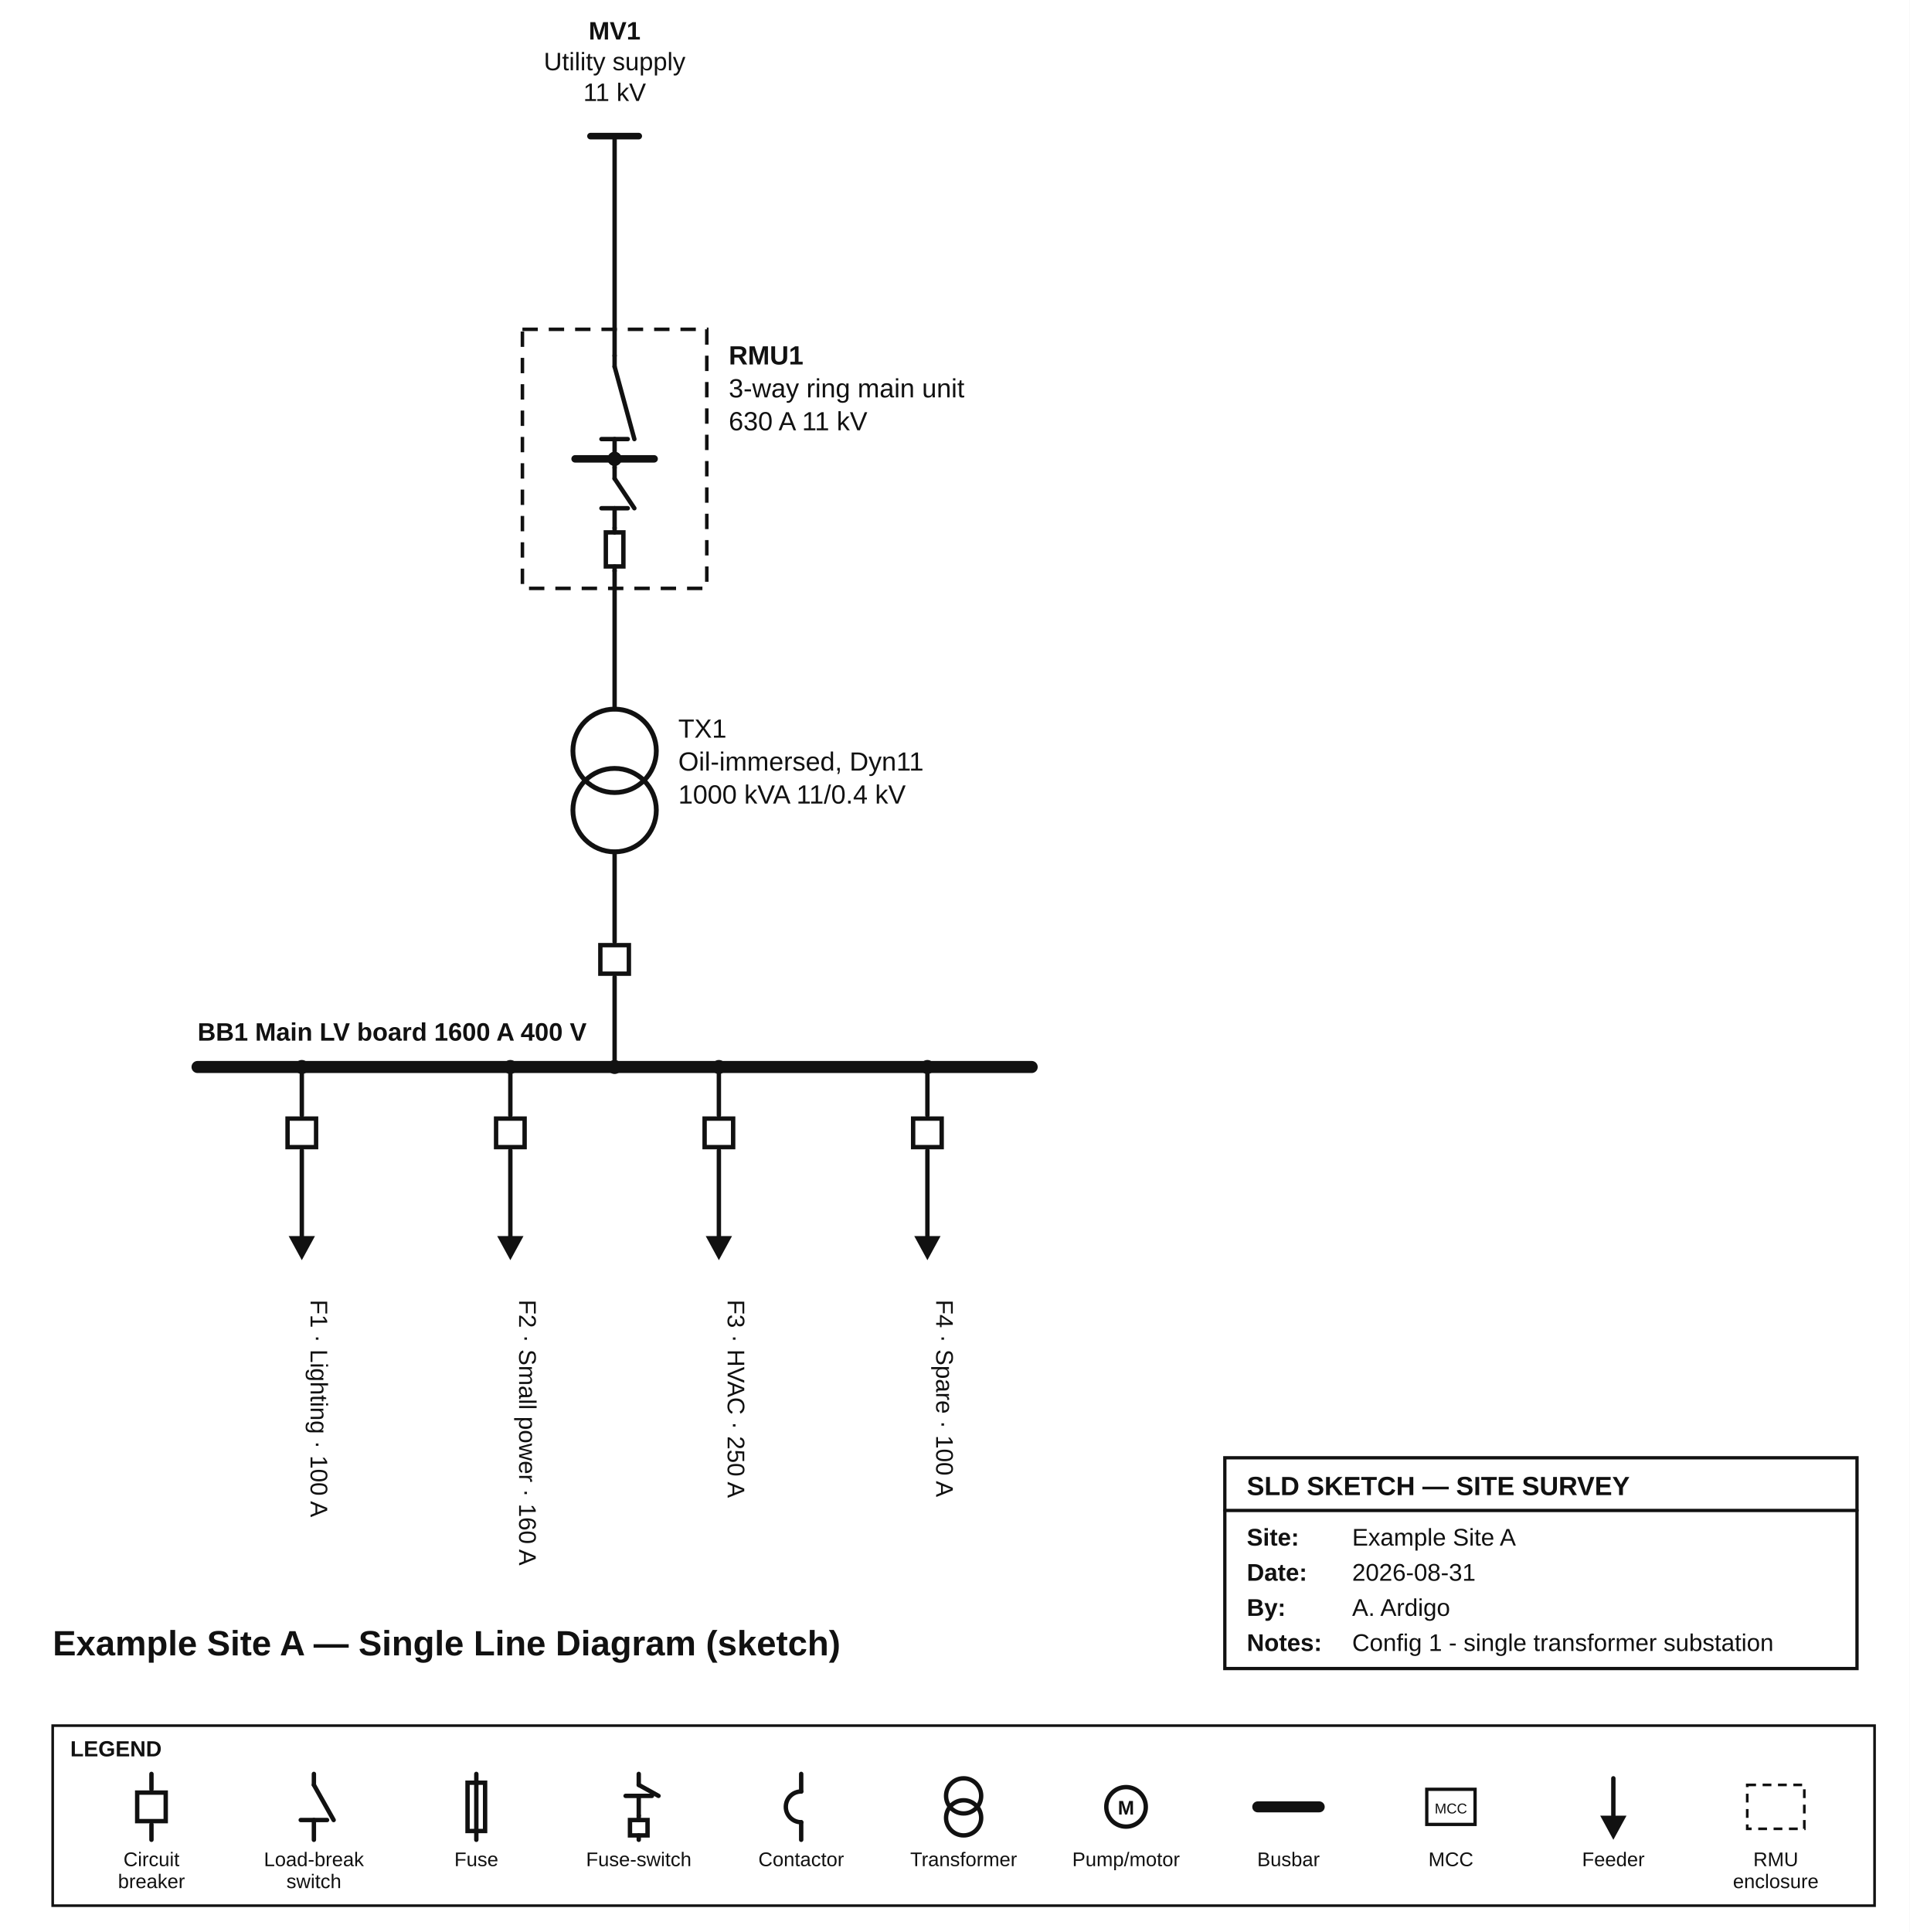
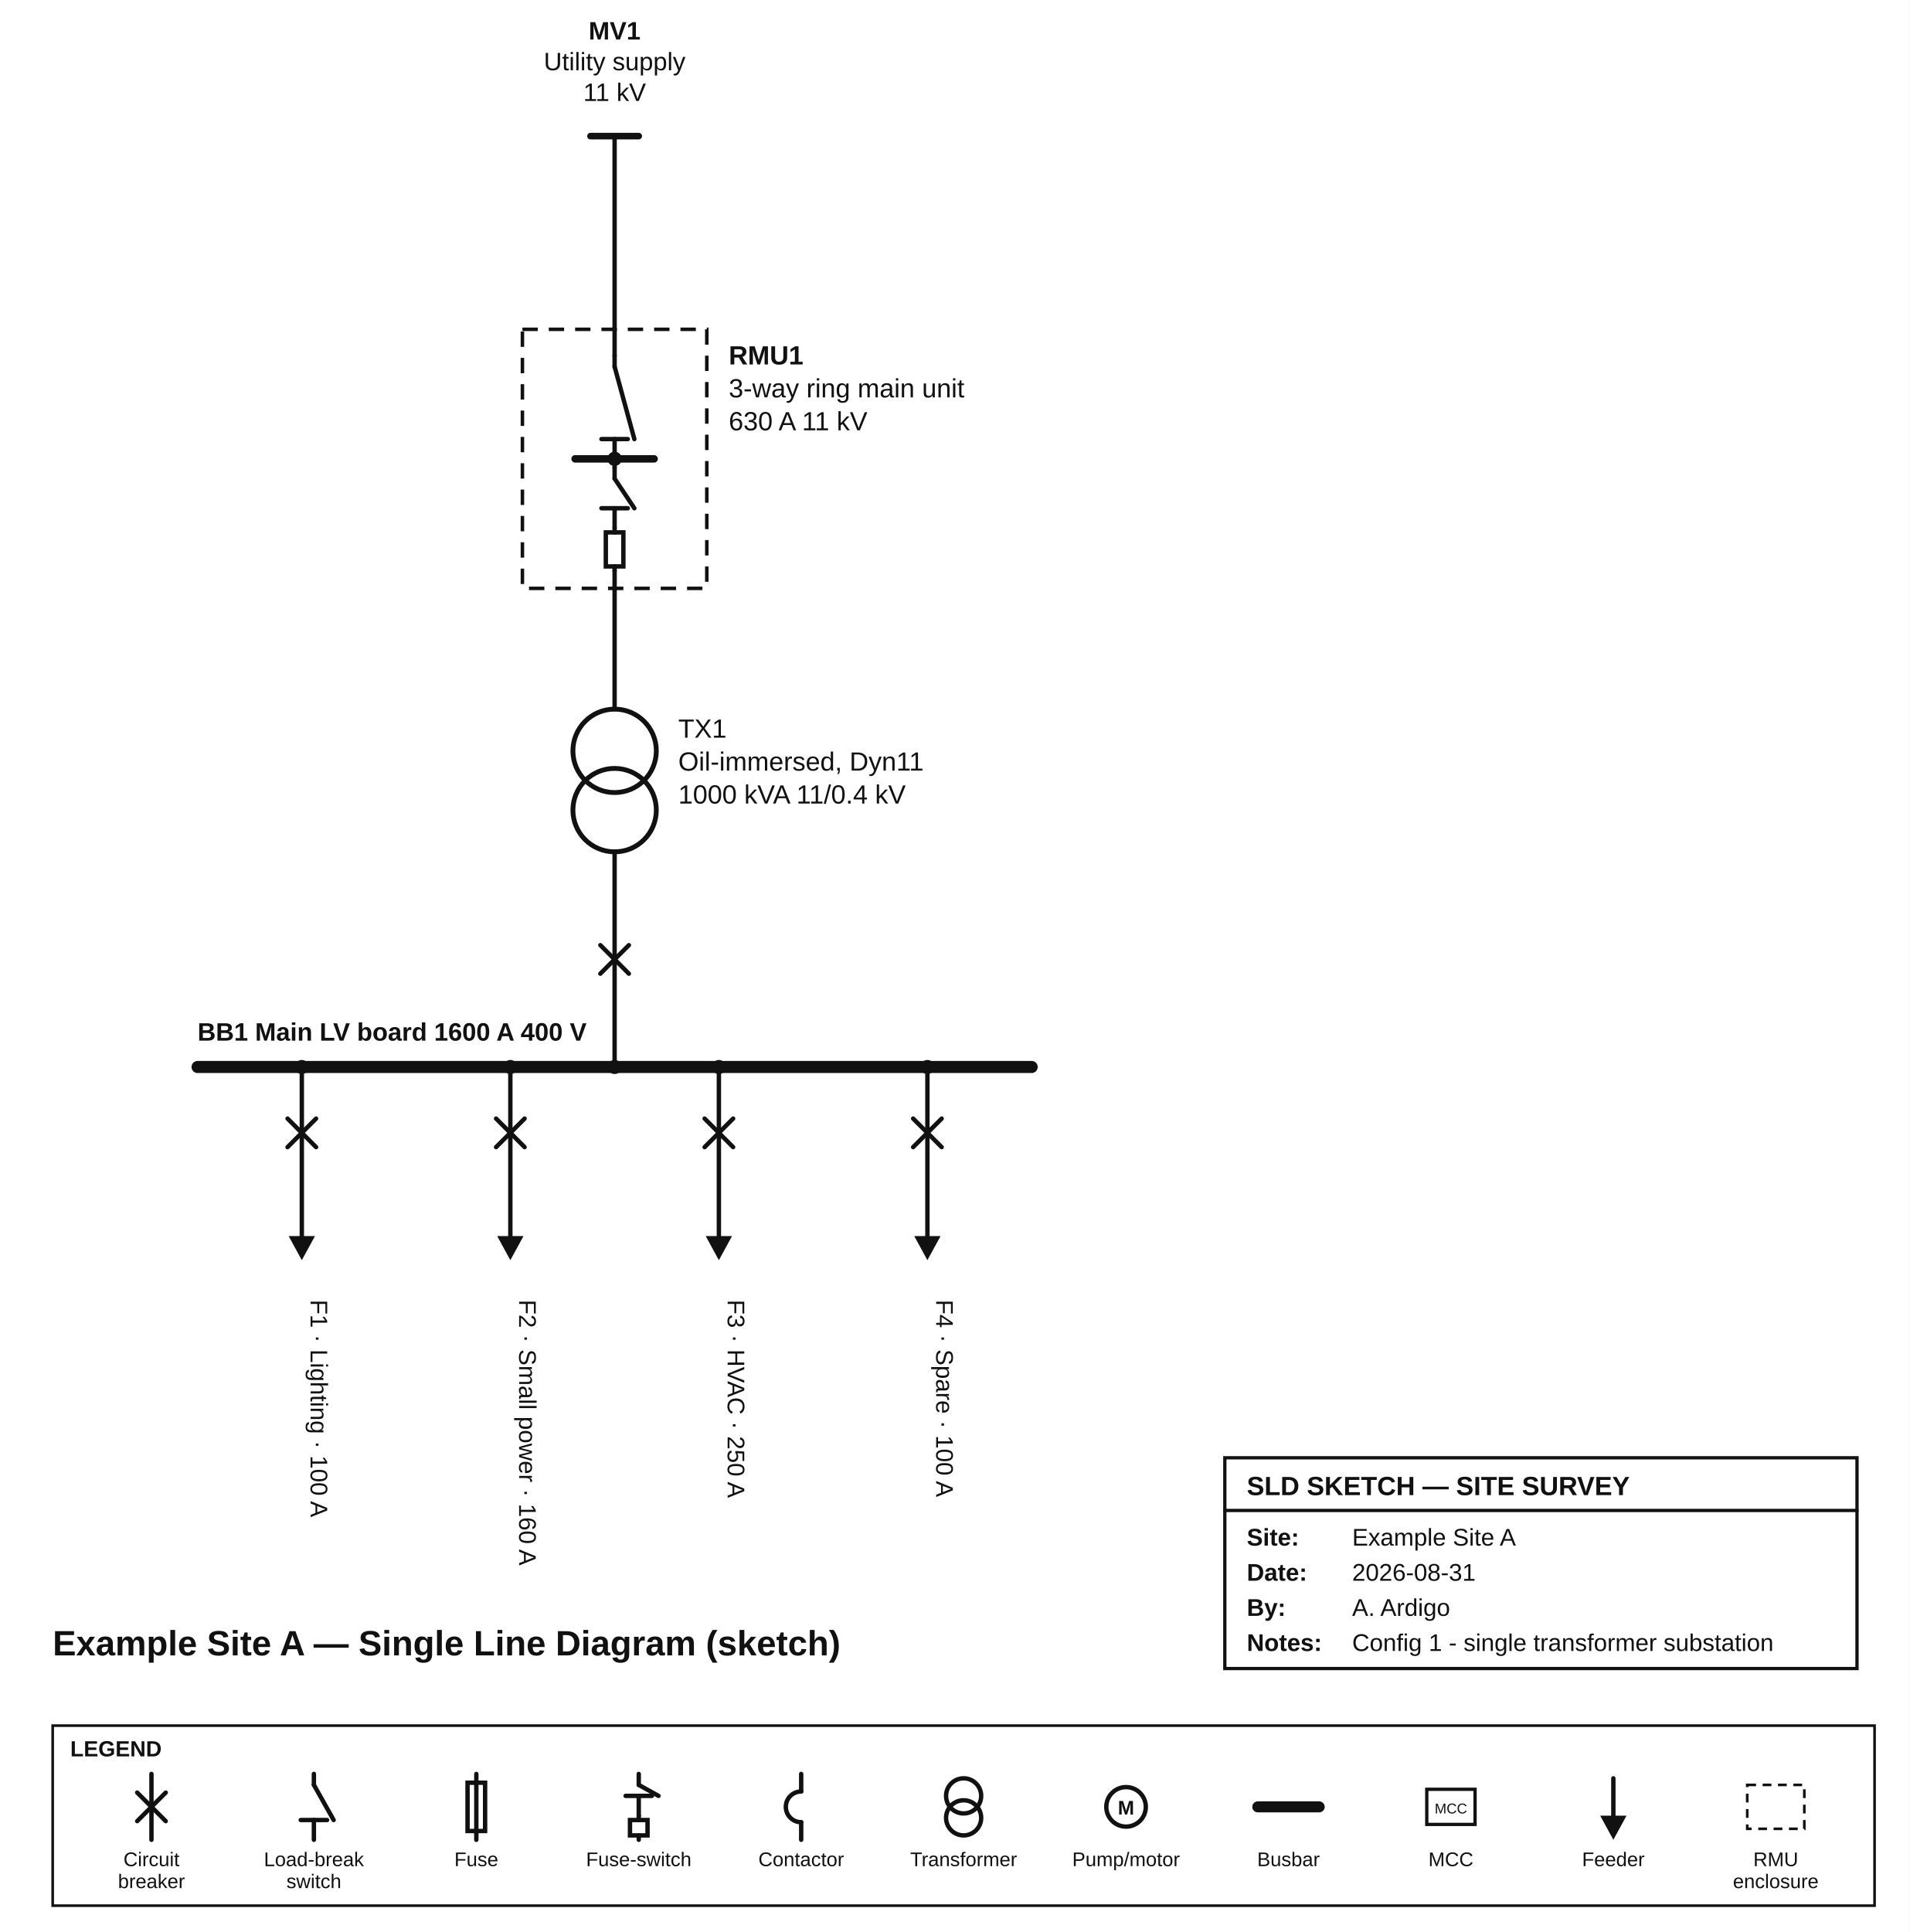
<svg xmlns="http://www.w3.org/2000/svg" width="870" height="880" viewBox="0 0 870 880">
  <rect width="100%" height="100%" fill="white" />
  <text x="24.0" y="754.0" font-family="Arial, Helvetica, sans-serif" font-size="16" fill="#111" text-anchor="start" font-weight="bold">Example Site A — Single Line Diagram (sketch)</text>
  <rect x="238.0" y="150.0" width="84.0" height="118.0" fill="none" stroke="#111" stroke-width="1.6" stroke-dasharray="7 5" />
  <line x1="262.0" y1="209.0" x2="298.0" y2="209.0" stroke="#111" stroke-width="3.4" stroke-linecap="round" />
  <line x1="280.0" y1="162.0" x2="280.0" y2="167.0" stroke="#111" stroke-width="2" stroke-linecap="round" />
  <line x1="280.0" y1="167.0" x2="289.0" y2="200.0" stroke="#111" stroke-width="2" stroke-linecap="round" />
  <line x1="274.0" y1="200.0" x2="286.0" y2="200.0" stroke="#111" stroke-width="2" stroke-linecap="round" />
  <line x1="280.0" y1="200.0" x2="280.0" y2="209.0" stroke="#111" stroke-width="2" stroke-linecap="round" />
  <line x1="280.0" y1="150.0" x2="280.0" y2="162.0" stroke="#111" stroke-width="2" stroke-linecap="round" />
  <circle cx="280.0" cy="209.0" r="3.2" fill="#111" />
  <line x1="280.0" y1="213.0" x2="280.0" y2="218.0" stroke="#111" stroke-width="2" stroke-linecap="round" />
  <line x1="280.0" y1="218.0" x2="289.0" y2="231.5" stroke="#111" stroke-width="2" stroke-linecap="round" />
  <line x1="274.0" y1="231.5" x2="286.0" y2="231.5" stroke="#111" stroke-width="2" stroke-linecap="round" />
  <line x1="280.0" y1="231.5" x2="280.0" y2="240.5" stroke="#111" stroke-width="2" stroke-linecap="round" />
  <rect x="276.0" y="242.5" width="8.0" height="15.5" fill="none" stroke="#111" stroke-width="2" />
  <line x1="280.0" y1="240.5" x2="280.0" y2="242.5" stroke="#111" stroke-width="2" stroke-linecap="round" />
  <line x1="280.0" y1="258.0" x2="280.0" y2="260.0" stroke="#111" stroke-width="2" stroke-linecap="round" />
  <line x1="280.0" y1="209.0" x2="280.0" y2="213.0" stroke="#111" stroke-width="2" stroke-linecap="round" />
  <line x1="280.0" y1="260.0" x2="280.0" y2="268.0" stroke="#111" stroke-width="2" stroke-linecap="round" />
  <circle cx="280.0" cy="209.0" r="3.2" fill="#111" />
  <text x="332.0" y="166.0" font-family="Arial, Helvetica, sans-serif" font-size="12" fill="#111" text-anchor="start" font-weight="bold">RMU1</text>
  <text x="332.0" y="181.0" font-family="Arial, Helvetica, sans-serif" font-size="12" fill="#111" text-anchor="start">3-way ring main unit</text>
  <text x="332.0" y="196.0" font-family="Arial, Helvetica, sans-serif" font-size="12" fill="#111" text-anchor="start">630 A 11 kV</text>
  <line x1="269.0" y1="62.0" x2="291.0" y2="62.0" stroke="#111" stroke-width="3" stroke-linecap="round" />
  <text x="280.0" y="18.0" font-family="Arial, Helvetica, sans-serif" font-size="11.5" fill="#111" text-anchor="middle" font-weight="bold">MV1</text>
  <text x="280.0" y="32.0" font-family="Arial, Helvetica, sans-serif" font-size="11.5" fill="#111" text-anchor="middle">Utility supply</text>
  <text x="280.0" y="46.0" font-family="Arial, Helvetica, sans-serif" font-size="11.5" fill="#111" text-anchor="middle">11 kV</text>
  <line x1="280.0" y1="62.0" x2="280.0" y2="150.0" stroke="#111" stroke-width="2" stroke-linecap="round" />
  <circle cx="280.0" cy="342.0" r="19" fill="none" stroke="#111" stroke-width="2.2" />
  <circle cx="280.0" cy="369.0" r="19" fill="none" stroke="#111" stroke-width="2.2" />
  <text x="309.0" y="336.0" font-family="Arial, Helvetica, sans-serif" font-size="12" fill="#111" text-anchor="start">TX1</text>
  <text x="309.0" y="351.0" font-family="Arial, Helvetica, sans-serif" font-size="12" fill="#111" text-anchor="start">Oil-immersed, Dyn11</text>
  <text x="309.0" y="366.0" font-family="Arial, Helvetica, sans-serif" font-size="12" fill="#111" text-anchor="start">1000 kVA 11/0.4 kV</text>
  <line x1="280.0" y1="268.0" x2="280.0" y2="323.0" stroke="#111" stroke-width="2" stroke-linecap="round" />
-   <rect x="273.5" y="430.5" width="13.0" height="13.0" fill="white" stroke="#111" stroke-width="2" />
-   <line x1="280.0" y1="388.0" x2="280.0" y2="429.0" stroke="#111" stroke-width="2" stroke-linecap="round" />
-   <line x1="280.0" y1="445.0" x2="280.0" y2="486.0" stroke="#111" stroke-width="2" stroke-linecap="round" />
+   <line x1="273.5" y1="430.5" x2="286.5" y2="443.5" stroke="#111" stroke-width="2" stroke-linecap="round" />
+   <line x1="273.5" y1="443.5" x2="286.5" y2="430.5" stroke="#111" stroke-width="2" stroke-linecap="round" />
+   <line x1="280.0" y1="388.0" x2="280.0" y2="437.0" stroke="#111" stroke-width="2" stroke-linecap="round" />
+   <line x1="280.0" y1="437.0" x2="280.0" y2="486.0" stroke="#111" stroke-width="2" stroke-linecap="round" />
  <circle cx="280.0" cy="486.0" r="3.2" fill="#111" />
  <line x1="90.0" y1="486.0" x2="470.0" y2="486.0" stroke="#111" stroke-width="5.5" stroke-linecap="round" />
  <text x="90.0" y="474.0" font-family="Arial, Helvetica, sans-serif" font-size="11.5" fill="#111" text-anchor="start" font-weight="bold">BB1 Main LV board 1600 A 400 V</text>
  <circle cx="137.5" cy="486.0" r="3.2" fill="#111" />
-   <rect x="131.0" y="509.5" width="13.0" height="13.0" fill="white" stroke="#111" stroke-width="2" />
-   <line x1="137.5" y1="486.0" x2="137.5" y2="508.0" stroke="#111" stroke-width="2" stroke-linecap="round" />
-   <line x1="137.5" y1="524.0" x2="137.5" y2="564.0" stroke="#111" stroke-width="2" stroke-linecap="round" />
+   <line x1="131.0" y1="509.5" x2="144.0" y2="522.5" stroke="#111" stroke-width="2" stroke-linecap="round" />
+   <line x1="131.0" y1="522.5" x2="144.0" y2="509.5" stroke="#111" stroke-width="2" stroke-linecap="round" />
+   <line x1="137.5" y1="486.0" x2="137.5" y2="516.0" stroke="#111" stroke-width="2" stroke-linecap="round" />
+   <line x1="137.5" y1="516.0" x2="137.5" y2="564.0" stroke="#111" stroke-width="2" stroke-linecap="round" />
  <polygon points="131.5,563.0 143.5,563.0 137.5,574.0" fill="#111" />
  <text x="0" y="0" transform="translate(141.5,592.0) rotate(90)" font-family="Arial, Helvetica, sans-serif" font-size="11" fill="#111" text-anchor="start">F1 · Lighting · 100 A</text>
  <circle cx="232.5" cy="486.0" r="3.2" fill="#111" />
-   <rect x="226.0" y="509.5" width="13.0" height="13.0" fill="white" stroke="#111" stroke-width="2" />
-   <line x1="232.5" y1="486.0" x2="232.5" y2="508.0" stroke="#111" stroke-width="2" stroke-linecap="round" />
-   <line x1="232.5" y1="524.0" x2="232.5" y2="564.0" stroke="#111" stroke-width="2" stroke-linecap="round" />
+   <line x1="226.0" y1="509.5" x2="239.0" y2="522.5" stroke="#111" stroke-width="2" stroke-linecap="round" />
+   <line x1="226.0" y1="522.5" x2="239.0" y2="509.5" stroke="#111" stroke-width="2" stroke-linecap="round" />
+   <line x1="232.5" y1="486.0" x2="232.5" y2="516.0" stroke="#111" stroke-width="2" stroke-linecap="round" />
+   <line x1="232.5" y1="516.0" x2="232.5" y2="564.0" stroke="#111" stroke-width="2" stroke-linecap="round" />
  <polygon points="226.5,563.0 238.5,563.0 232.5,574.0" fill="#111" />
  <text x="0" y="0" transform="translate(236.5,592.0) rotate(90)" font-family="Arial, Helvetica, sans-serif" font-size="11" fill="#111" text-anchor="start">F2 · Small power · 160 A</text>
  <circle cx="327.5" cy="486.0" r="3.2" fill="#111" />
-   <rect x="321.0" y="509.5" width="13.0" height="13.0" fill="white" stroke="#111" stroke-width="2" />
-   <line x1="327.5" y1="486.0" x2="327.5" y2="508.0" stroke="#111" stroke-width="2" stroke-linecap="round" />
-   <line x1="327.5" y1="524.0" x2="327.5" y2="564.0" stroke="#111" stroke-width="2" stroke-linecap="round" />
+   <line x1="321.0" y1="509.5" x2="334.0" y2="522.5" stroke="#111" stroke-width="2" stroke-linecap="round" />
+   <line x1="321.0" y1="522.5" x2="334.0" y2="509.5" stroke="#111" stroke-width="2" stroke-linecap="round" />
+   <line x1="327.5" y1="486.0" x2="327.5" y2="516.0" stroke="#111" stroke-width="2" stroke-linecap="round" />
+   <line x1="327.5" y1="516.0" x2="327.5" y2="564.0" stroke="#111" stroke-width="2" stroke-linecap="round" />
  <polygon points="321.5,563.0 333.5,563.0 327.5,574.0" fill="#111" />
  <text x="0" y="0" transform="translate(331.5,592.0) rotate(90)" font-family="Arial, Helvetica, sans-serif" font-size="11" fill="#111" text-anchor="start">F3 · HVAC · 250 A</text>
  <circle cx="422.5" cy="486.0" r="3.2" fill="#111" />
-   <rect x="416.0" y="509.5" width="13.0" height="13.0" fill="white" stroke="#111" stroke-width="2" />
-   <line x1="422.5" y1="486.0" x2="422.5" y2="508.0" stroke="#111" stroke-width="2" stroke-linecap="round" />
-   <line x1="422.5" y1="524.0" x2="422.5" y2="564.0" stroke="#111" stroke-width="2" stroke-linecap="round" />
+   <line x1="416.0" y1="509.5" x2="429.0" y2="522.5" stroke="#111" stroke-width="2" stroke-linecap="round" />
+   <line x1="416.0" y1="522.5" x2="429.0" y2="509.5" stroke="#111" stroke-width="2" stroke-linecap="round" />
+   <line x1="422.5" y1="486.0" x2="422.5" y2="516.0" stroke="#111" stroke-width="2" stroke-linecap="round" />
+   <line x1="422.5" y1="516.0" x2="422.5" y2="564.0" stroke="#111" stroke-width="2" stroke-linecap="round" />
  <polygon points="416.5,563.0 428.5,563.0 422.5,574.0" fill="#111" />
  <text x="0" y="0" transform="translate(426.5,592.0) rotate(90)" font-family="Arial, Helvetica, sans-serif" font-size="11" fill="#111" text-anchor="start">F4 · Spare · 100 A</text>
  <rect x="558.0" y="664.0" width="288.0" height="96.0" fill="none" stroke="#111" stroke-width="1.5" />
  <line x1="558.0" y1="688.0" x2="846.0" y2="688.0" stroke="#111" stroke-width="1.5" stroke-linecap="round" />
  <text x="568.0" y="681.0" font-family="Arial, Helvetica, sans-serif" font-size="12" fill="#111" text-anchor="start" font-weight="bold">SLD SKETCH — SITE SURVEY</text>
  <text x="568.0" y="704.0" font-family="Arial, Helvetica, sans-serif" font-size="11" fill="#111" text-anchor="start" font-weight="bold">Site:</text>
  <text x="616.0" y="704.0" font-family="Arial, Helvetica, sans-serif" font-size="11" fill="#111" text-anchor="start">Example Site A</text>
  <text x="568.0" y="720.0" font-family="Arial, Helvetica, sans-serif" font-size="11" fill="#111" text-anchor="start" font-weight="bold">Date:</text>
  <text x="616.0" y="720.0" font-family="Arial, Helvetica, sans-serif" font-size="11" fill="#111" text-anchor="start">2026-08-31</text>
  <text x="568.0" y="736.0" font-family="Arial, Helvetica, sans-serif" font-size="11" fill="#111" text-anchor="start" font-weight="bold">By:</text>
  <text x="616.0" y="736.0" font-family="Arial, Helvetica, sans-serif" font-size="11" fill="#111" text-anchor="start">A. Ardigo</text>
  <text x="568.0" y="752.0" font-family="Arial, Helvetica, sans-serif" font-size="11" fill="#111" text-anchor="start" font-weight="bold">Notes:</text>
  <text x="616.0" y="752.0" font-family="Arial, Helvetica, sans-serif" font-size="11" fill="#111" text-anchor="start">Config 1 - single transformer substation</text>
  <rect x="24.0" y="786.0" width="830.0" height="82.0" fill="none" stroke="#111" stroke-width="1.2" />
  <text x="32.0" y="800.0" font-family="Arial, Helvetica, sans-serif" font-size="10" fill="#111" text-anchor="start" font-weight="bold">LEGEND</text>
-   <rect x="62.5" y="816.5" width="13.0" height="13.0" fill="white" stroke="#111" stroke-width="2" />
-   <line x1="69.0" y1="808.0" x2="69.0" y2="815.0" stroke="#111" stroke-width="2" stroke-linecap="round" />
-   <line x1="69.0" y1="831.0" x2="69.0" y2="838.0" stroke="#111" stroke-width="2" stroke-linecap="round" />
+   <line x1="62.5" y1="816.5" x2="75.5" y2="829.5" stroke="#111" stroke-width="2" stroke-linecap="round" />
+   <line x1="62.5" y1="829.5" x2="75.5" y2="816.5" stroke="#111" stroke-width="2" stroke-linecap="round" />
+   <line x1="69.0" y1="808.0" x2="69.0" y2="823.0" stroke="#111" stroke-width="2" stroke-linecap="round" />
+   <line x1="69.0" y1="823.0" x2="69.0" y2="838.0" stroke="#111" stroke-width="2" stroke-linecap="round" />
  <text x="69.0" y="850.0" font-family="Arial, Helvetica, sans-serif" font-size="9" fill="#111" text-anchor="middle">Circuit</text>
  <text x="69.0" y="860.0" font-family="Arial, Helvetica, sans-serif" font-size="9" fill="#111" text-anchor="middle">breaker</text>
  <line x1="143.0" y1="808.0" x2="143.0" y2="813.0" stroke="#111" stroke-width="2" stroke-linecap="round" />
  <line x1="143.0" y1="813.0" x2="152.0" y2="829.0" stroke="#111" stroke-width="2" stroke-linecap="round" />
  <line x1="137.0" y1="829.0" x2="149.0" y2="829.0" stroke="#111" stroke-width="2" stroke-linecap="round" />
  <line x1="143.0" y1="829.0" x2="143.0" y2="838.0" stroke="#111" stroke-width="2" stroke-linecap="round" />
  <text x="143.0" y="850.0" font-family="Arial, Helvetica, sans-serif" font-size="9" fill="#111" text-anchor="middle">Load-break</text>
  <text x="143.0" y="860.0" font-family="Arial, Helvetica, sans-serif" font-size="9" fill="#111" text-anchor="middle">switch</text>
  <rect x="213.0" y="812.0" width="8.0" height="22.0" fill="none" stroke="#111" stroke-width="2" />
  <line x1="217.0" y1="812.0" x2="217.0" y2="834.0" stroke="#111" stroke-width="2" stroke-linecap="round" />
  <line x1="217.0" y1="808.0" x2="217.0" y2="812.0" stroke="#111" stroke-width="2" stroke-linecap="round" />
  <line x1="217.0" y1="834.0" x2="217.0" y2="838.0" stroke="#111" stroke-width="2" stroke-linecap="round" />
  <text x="217.0" y="850.0" font-family="Arial, Helvetica, sans-serif" font-size="9" fill="#111" text-anchor="middle">Fuse</text>
  <line x1="291.0" y1="808.0" x2="291.0" y2="813.0" stroke="#111" stroke-width="2" stroke-linecap="round" />
  <line x1="291.0" y1="813.0" x2="300.0" y2="818.0" stroke="#111" stroke-width="2" stroke-linecap="round" />
  <line x1="285.0" y1="818.0" x2="297.0" y2="818.0" stroke="#111" stroke-width="2" stroke-linecap="round" />
  <line x1="291.0" y1="818.0" x2="291.0" y2="827.0" stroke="#111" stroke-width="2" stroke-linecap="round" />
  <rect x="287.0" y="829.0" width="8.0" height="7.0" fill="none" stroke="#111" stroke-width="2" />
  <line x1="291.0" y1="827.0" x2="291.0" y2="829.0" stroke="#111" stroke-width="2" stroke-linecap="round" />
  <line x1="291.0" y1="836.0" x2="291.0" y2="838.0" stroke="#111" stroke-width="2" stroke-linecap="round" />
  <text x="291.0" y="850.0" font-family="Arial, Helvetica, sans-serif" font-size="9" fill="#111" text-anchor="middle">Fuse-switch</text>
  <path d="M 365.0,830.0 A 7,7 0 0 1 365.0,816.0" fill="none" stroke="#111" stroke-width="2" stroke-linecap="round" />
  <line x1="365.0" y1="808.0" x2="365.0" y2="816.0" stroke="#111" stroke-width="2" stroke-linecap="round" />
  <line x1="365.0" y1="830.0" x2="365.0" y2="838.0" stroke="#111" stroke-width="2" stroke-linecap="round" />
  <text x="365.0" y="850.0" font-family="Arial, Helvetica, sans-serif" font-size="9" fill="#111" text-anchor="middle">Contactor</text>
  <circle cx="439.0" cy="818.0" r="8" fill="none" stroke="#111" stroke-width="2" />
  <circle cx="439.0" cy="828.0" r="8" fill="none" stroke="#111" stroke-width="2" />
  <text x="439.0" y="850.0" font-family="Arial, Helvetica, sans-serif" font-size="9" fill="#111" text-anchor="middle">Transformer</text>
  <circle cx="513.0" cy="823.0" r="9" fill="none" stroke="#111" stroke-width="2" />
  <text x="513.0" y="826.5" font-family="Arial, Helvetica, sans-serif" font-size="9" fill="#111" text-anchor="middle" font-weight="bold">M</text>
  <text x="513.0" y="850.0" font-family="Arial, Helvetica, sans-serif" font-size="9" fill="#111" text-anchor="middle">Pump/motor</text>
  <line x1="573.0" y1="823.0" x2="601.0" y2="823.0" stroke="#111" stroke-width="5" stroke-linecap="round" />
  <text x="587.0" y="850.0" font-family="Arial, Helvetica, sans-serif" font-size="9" fill="#111" text-anchor="middle">Busbar</text>
  <rect x="650.0" y="815.0" width="22.0" height="16.0" fill="none" stroke="#111" stroke-width="1.5" />
  <text x="661.0" y="826.0" font-family="Arial, Helvetica, sans-serif" font-size="6.5" fill="#111" text-anchor="middle">MCC</text>
  <text x="661.0" y="850.0" font-family="Arial, Helvetica, sans-serif" font-size="9" fill="#111" text-anchor="middle">MCC</text>
  <line x1="735.0" y1="810.0" x2="735.0" y2="827.0" stroke="#111" stroke-width="2" stroke-linecap="round" />
  <polygon points="729.0,827.0 741.0,827.0 735.0,838.0" fill="#111" />
  <text x="735.0" y="850.0" font-family="Arial, Helvetica, sans-serif" font-size="9" fill="#111" text-anchor="middle">Feeder</text>
  <rect x="796.0" y="813.0" width="26.0" height="20.0" fill="none" stroke="#111" stroke-width="1.2" stroke-dasharray="4 3" />
  <text x="809.0" y="850.0" font-family="Arial, Helvetica, sans-serif" font-size="9" fill="#111" text-anchor="middle">RMU</text>
  <text x="809.0" y="860.0" font-family="Arial, Helvetica, sans-serif" font-size="9" fill="#111" text-anchor="middle">enclosure</text>
</svg>
